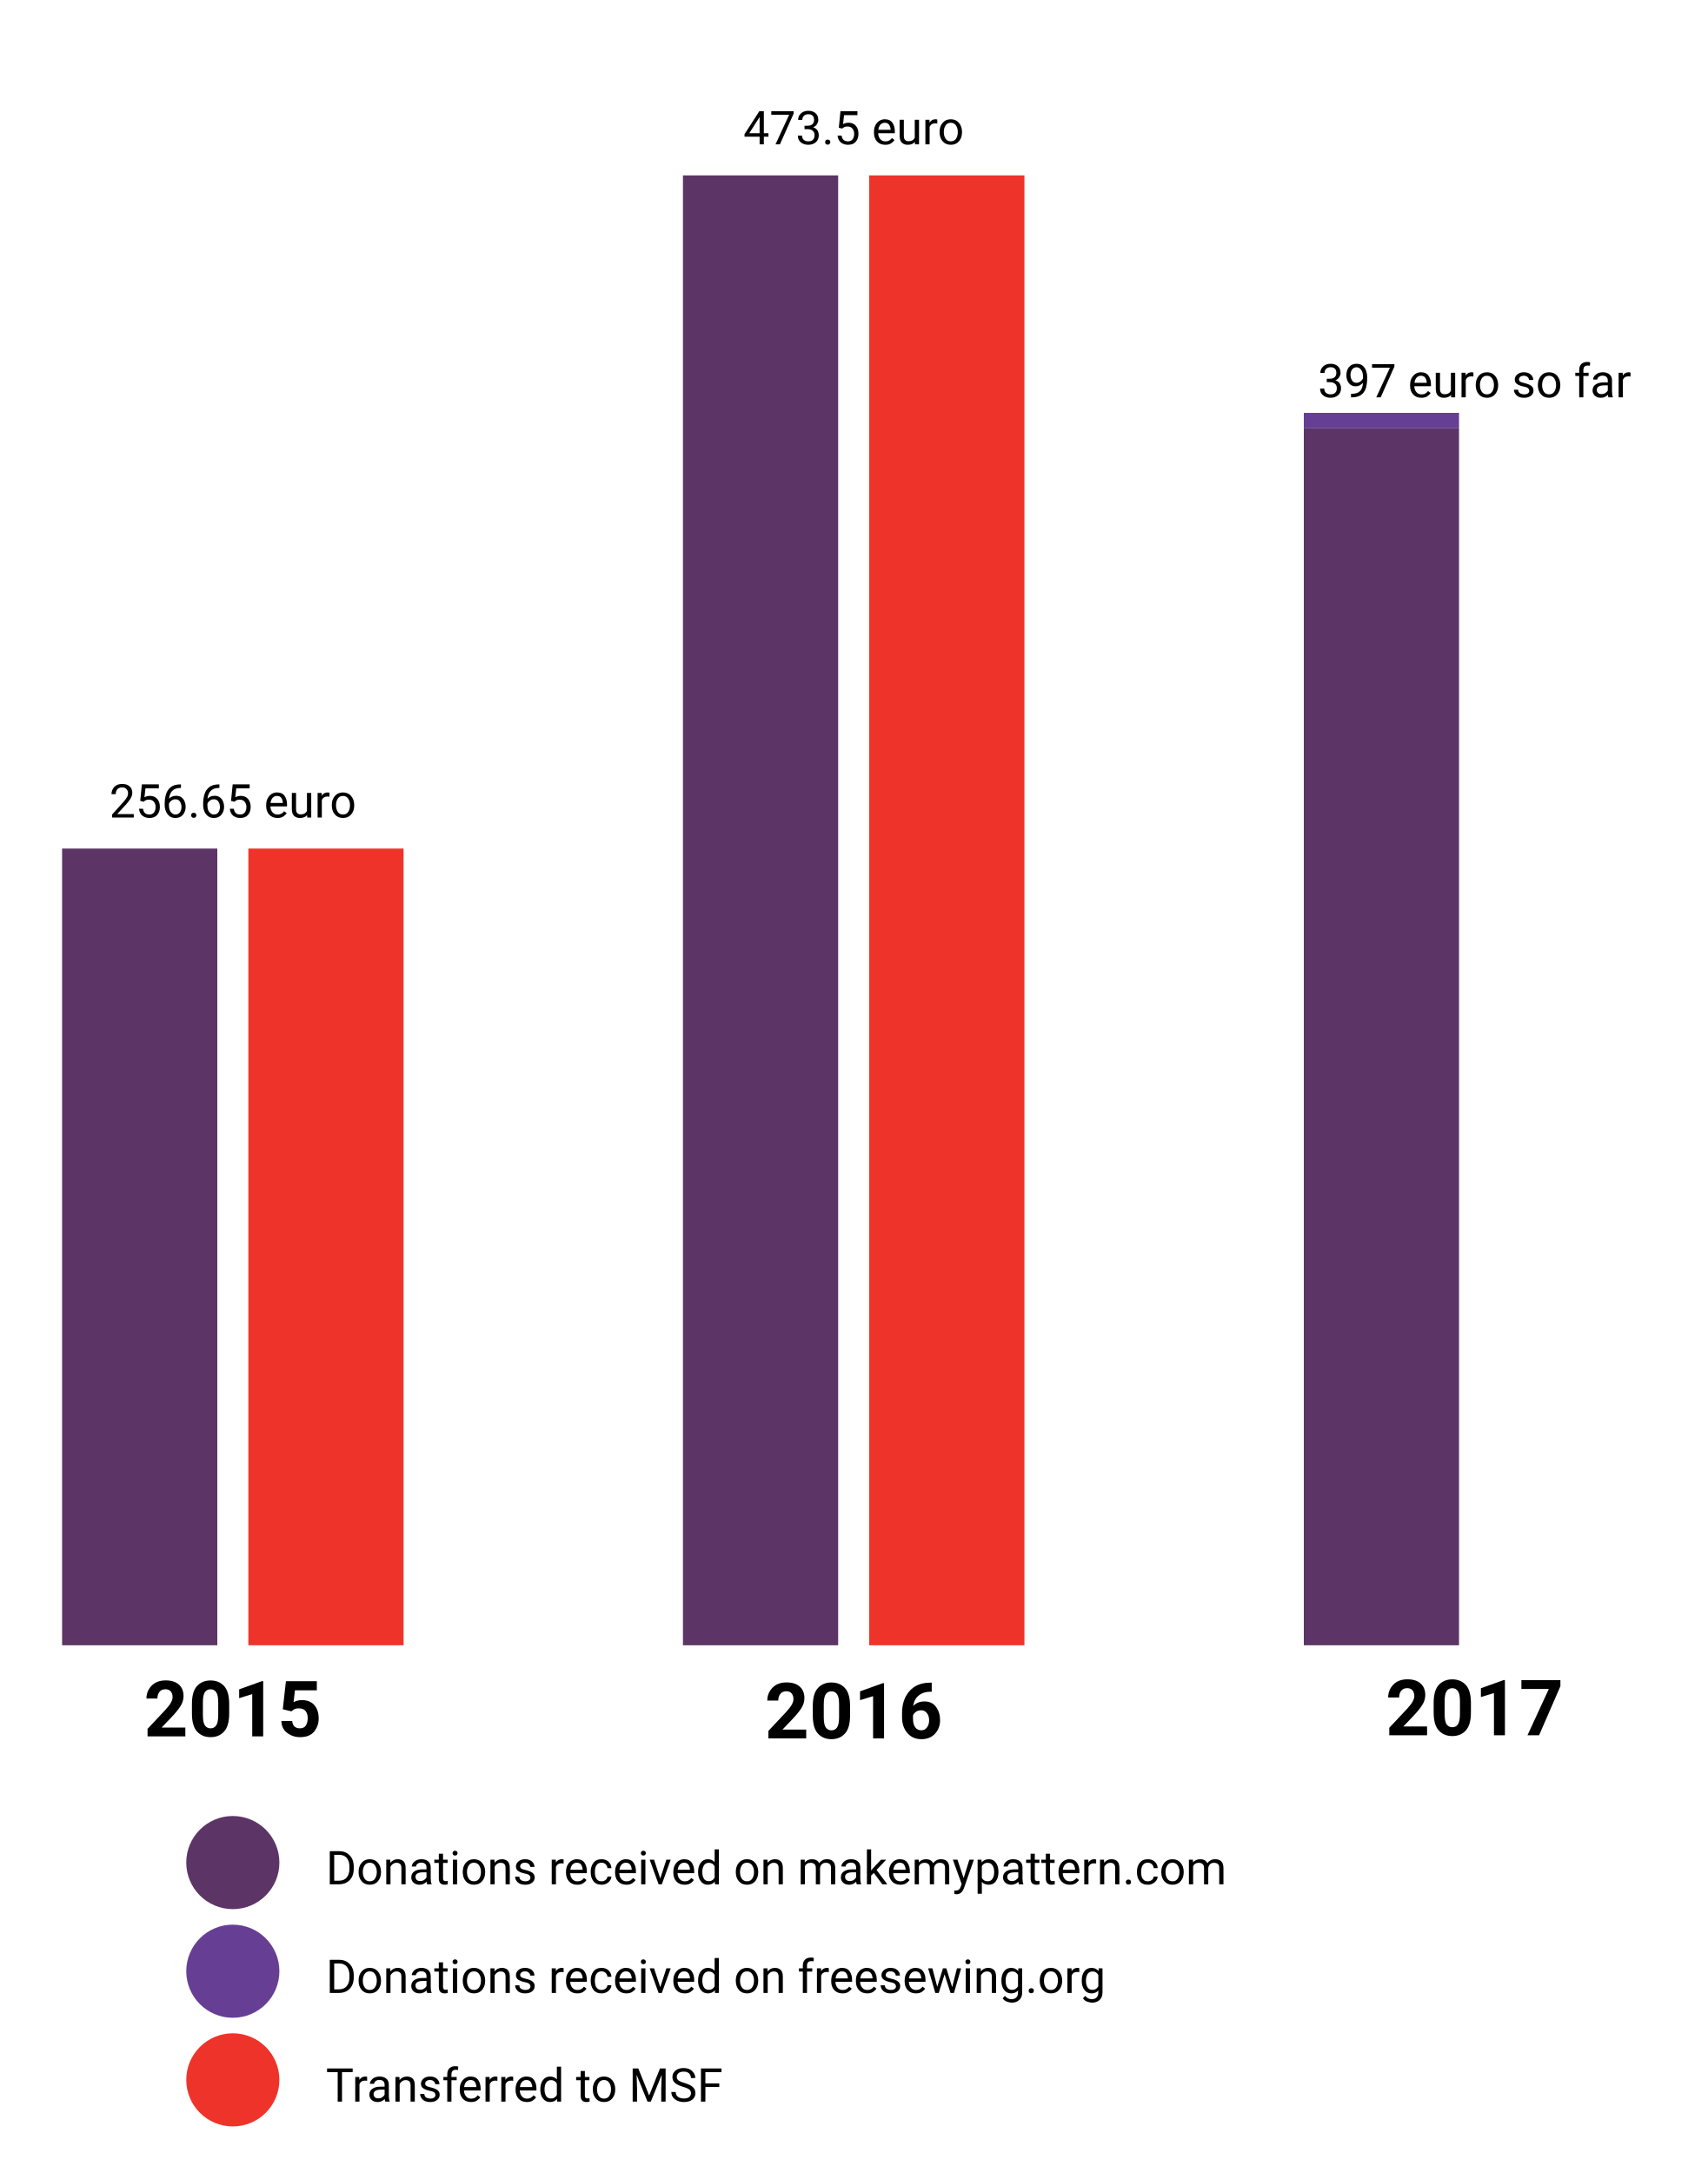
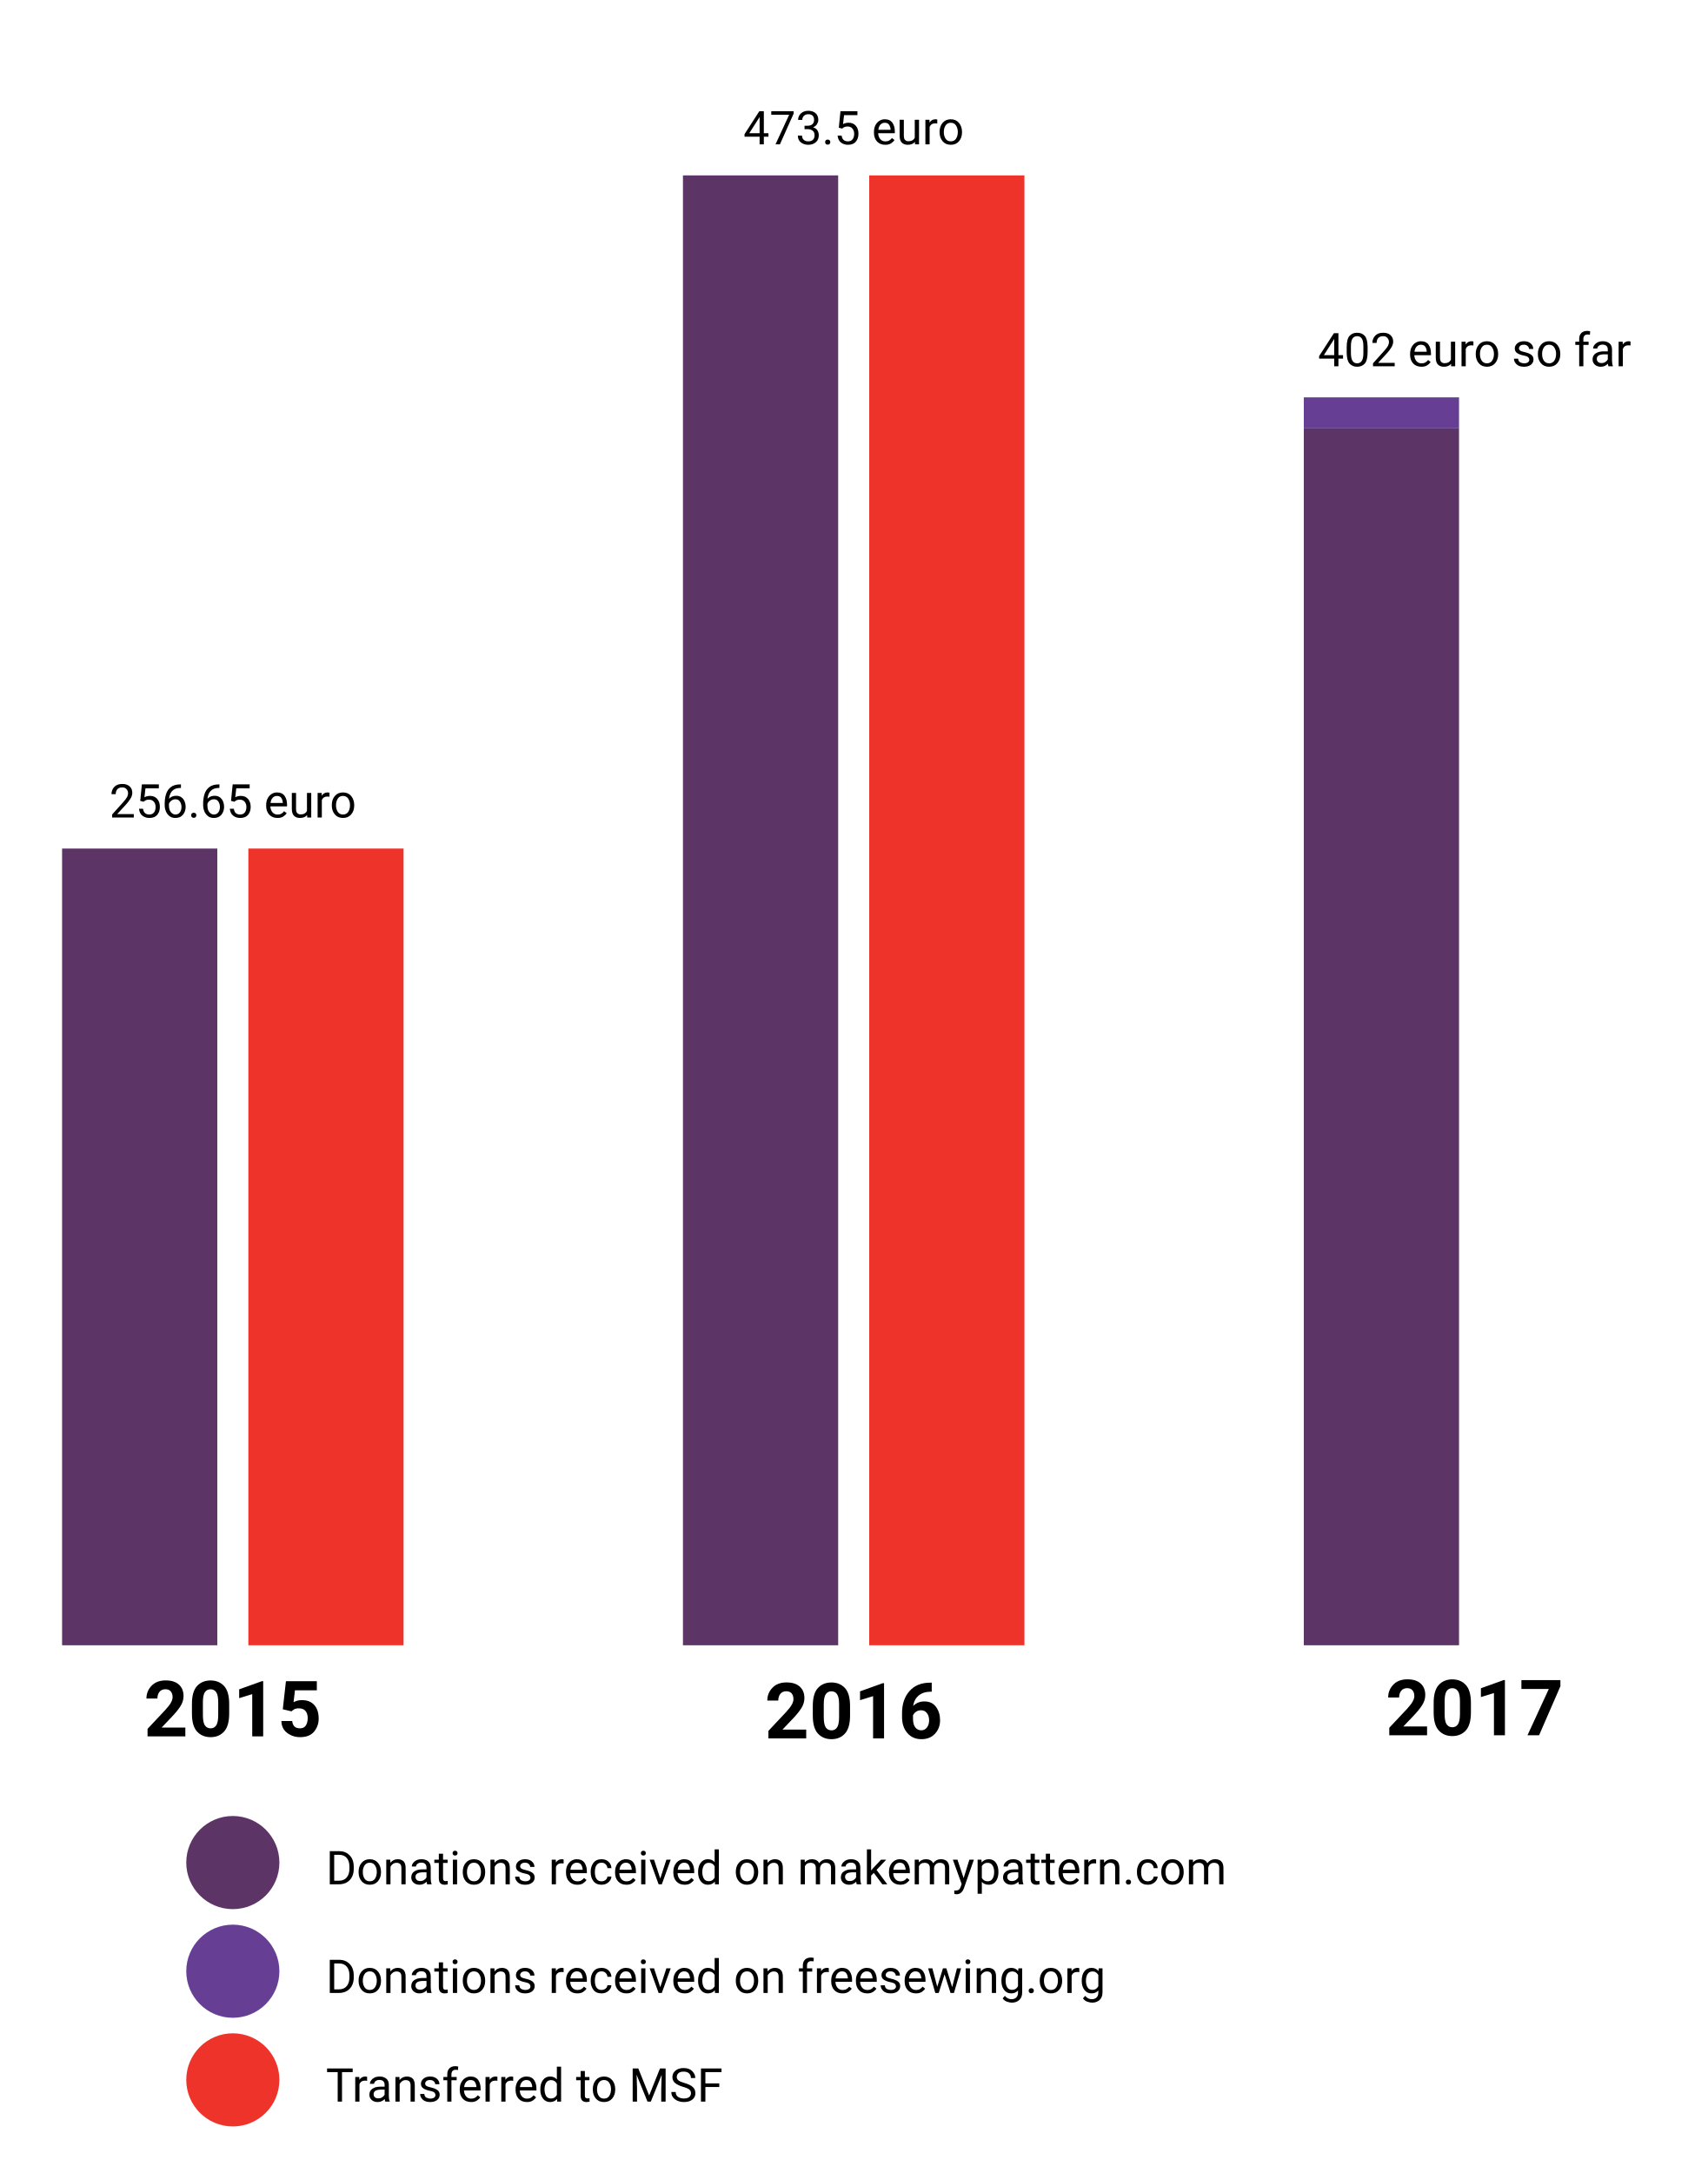
<svg xmlns="http://www.w3.org/2000/svg" width="550" height="700" viewBox="0 -530 550 700">
  <style type="text/css">
    
        rect.don.mmp{fill: #5c3566; stroke:none}
        rect.don{fill: #663f95; stroke:none}
        rect.msf{fill: #ee342a; stroke:none}
        text.fs{font-size:25px;font-family:-apple-system,system-ui,BlinkMacSystemFont,"Segoe UI",Roboto,"Helvetica Neue",Arial,sans-serif;fill:#000;text-anchor:middle;font-weight:600}
        text.sm{font-size:15px;font-family:-apple-system,system-ui,BlinkMacSystemFont,"Segoe UI",Roboto,"Helvetica Neue",Arial,sans-serif;fill:#000;text-anchor:middle;font-weight:400}
        text.legend{font-size:15px;font-family:-apple-system,system-ui,BlinkMacSystemFont,"Segoe UI",Roboto,"Helvetica Neue",Arial,sans-serif;fill:#000;text-anchor:start;font-weight:400}
    
    </style>
  <g transform="translate(0,-256.65)">
    <rect height="256.65" width="50" class="don mmp" x="20" y="0" />
    <rect height="256.65" width="50" class="msf" x="80" y="0" />
    <text class="fs" x="75" y="286">2015</text>
    <text class="sm" x="75" y="-10">256.65 euro</text>
  </g>
  <g transform="translate(0,-473.5)">
    <rect height="473.5" width="50" class="don mmp" x="220" y="0" />
    <rect height="473.5" width="50" class="msf" x="280" y="0" />
    <text class="fs" x="275" y="503.5">2016</text>
    <text class="sm" x="275" y="-10">473.5 euro</text>
  </g>
  <g transform="translate(0,-392)">
    <rect height="392" width="50" class="don mmp" x="420" y="0" />
    <rect height="0" width="50" class="msf" x="480" y="0" />
    <text class="fs" x="475" y="421">2017</text>
-     <text class="sm" x="475" y="-10">397 euro so far</text>
+     <text class="sm" x="475" y="-20">402 euro so far</text>
  </g>
-   <g transform="translate(0,-397)">
-     <rect height="5" width="50" class="don" x="420" y="0" />
+   <g transform="translate(0,-402)">
+     <rect height="10" width="50" class="don" x="420" y="0" />
    <rect height="0" width="50" class="msf" x="480" y="0" />
  </g>
  <g transform="translate(0,70)">
    <circle cx="75" cy="0" r="15" fill="#5c3566" />
    <circle cx="75" cy="35" r="15" fill="#663f95" />
    <circle cx="75" cy="70" r="15" fill="#ee342a" />
    <text class="legend" x="105" y="7">Donations received on makemypattern.com</text>
    <text class="legend" x="105" y="42">Donations received on freesewing.org</text>
    <text class="legend" x="105" y="77">Transferred to MSF</text>
  </g>
</svg>
